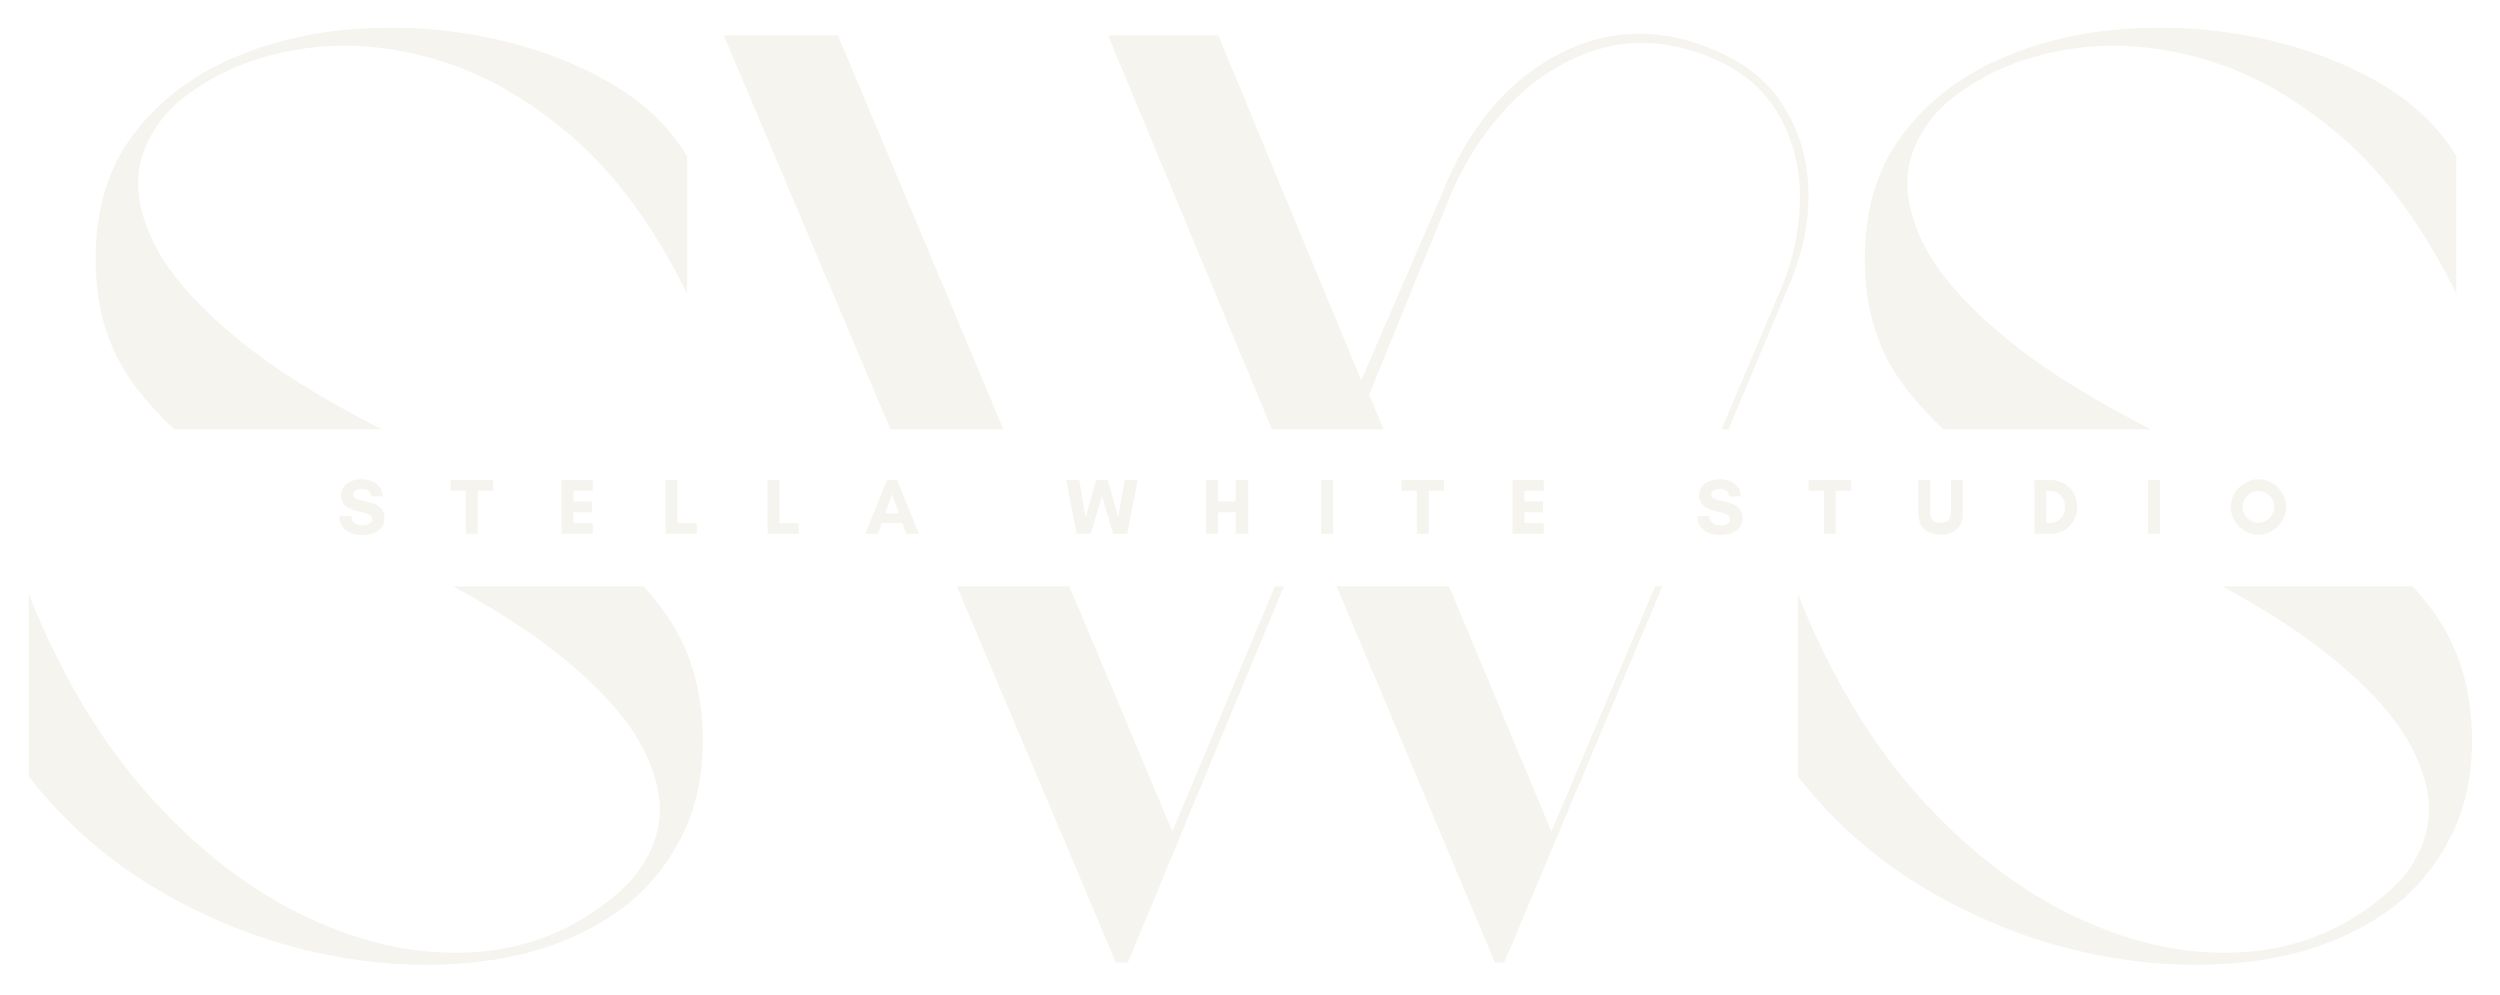
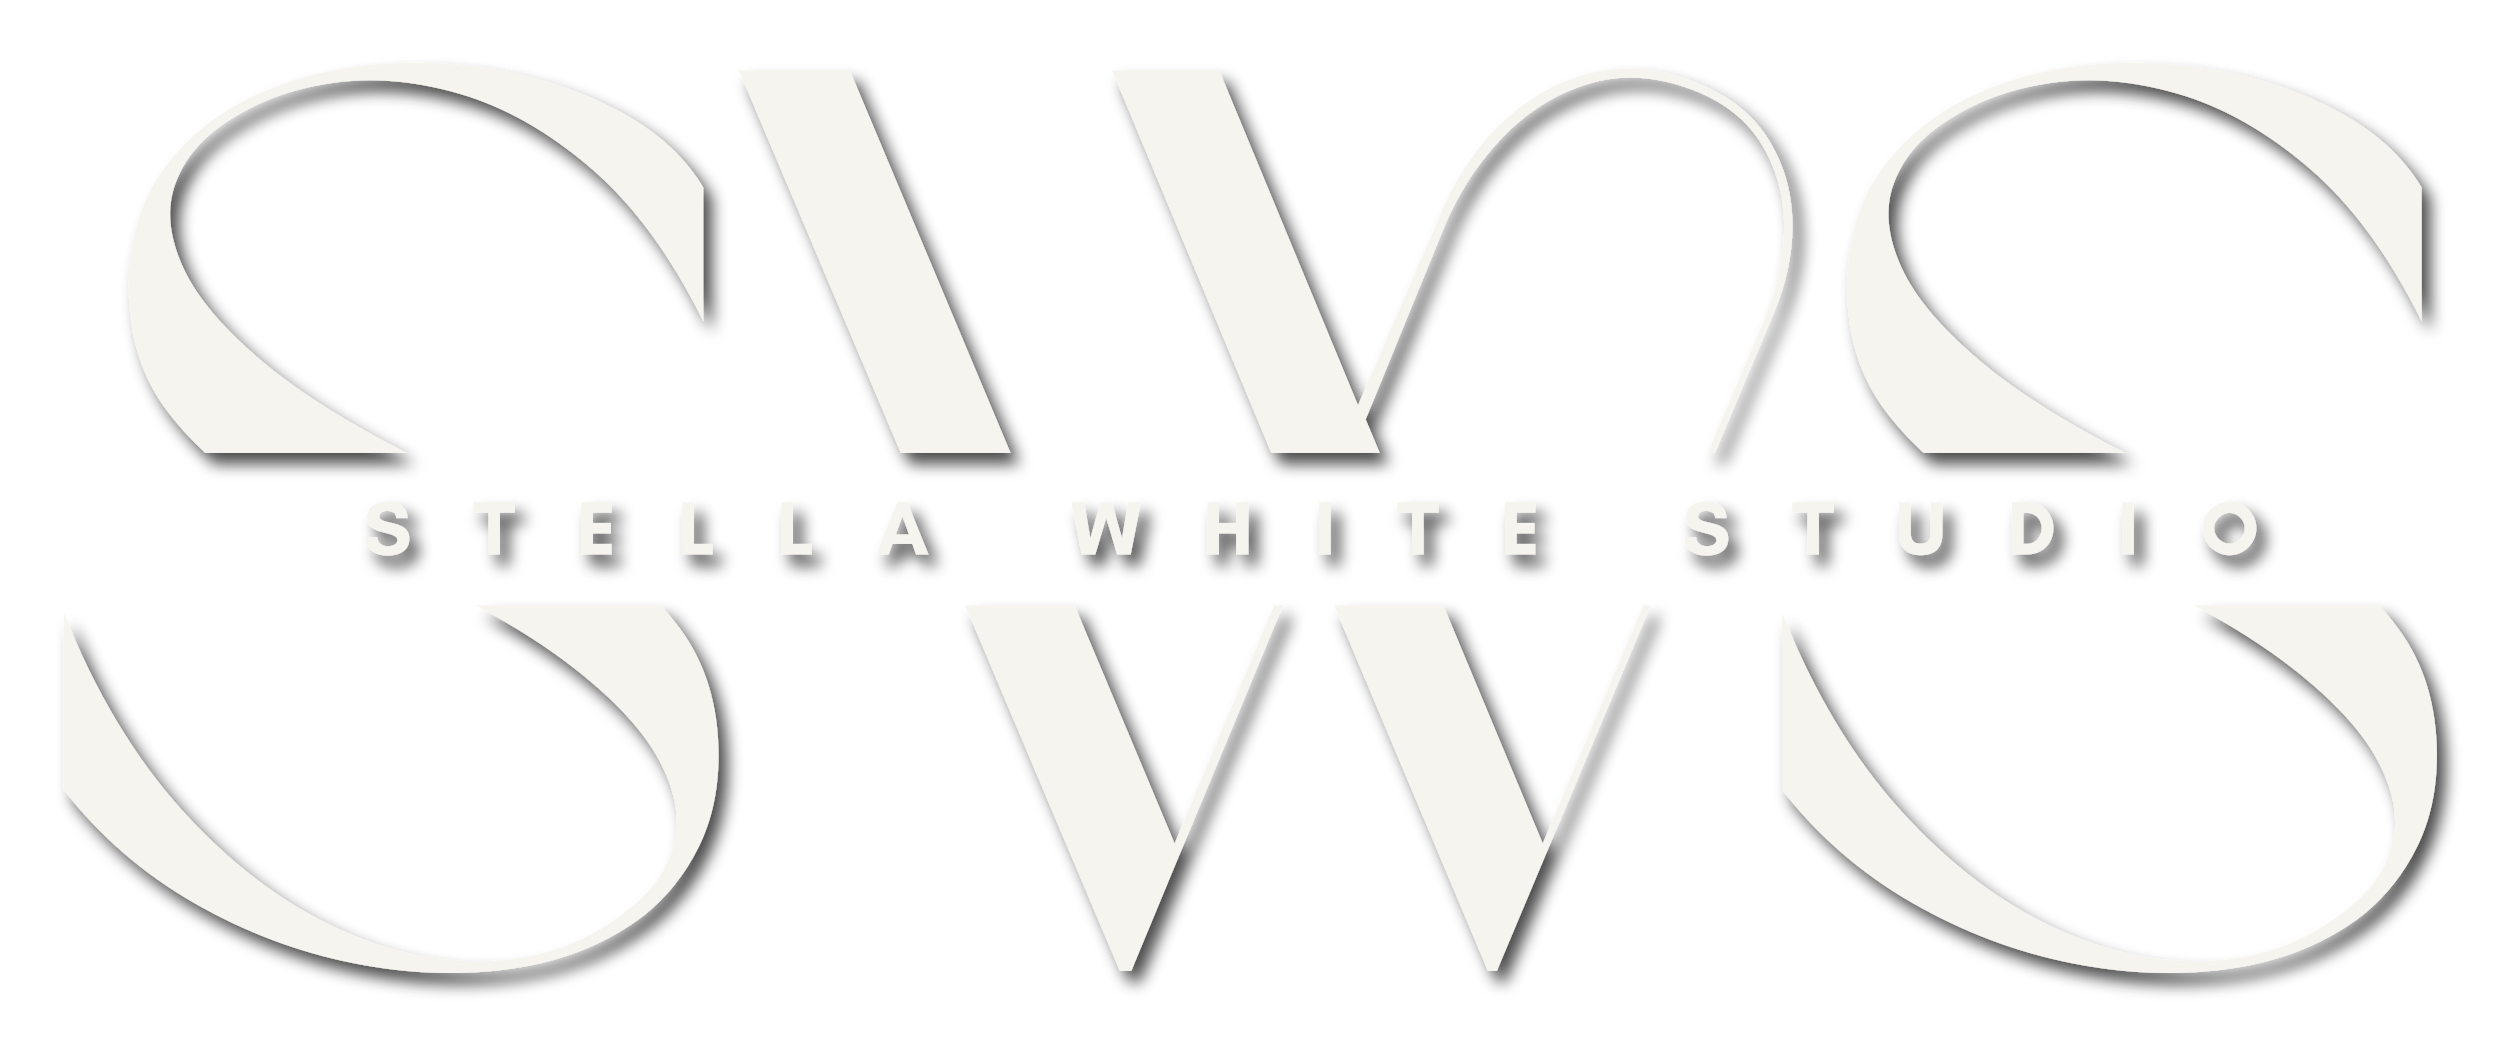
- <svg xmlns="http://www.w3.org/2000/svg" role="img" aria-label="Stella White Studio" zoomAndPan="magnify" viewBox="223 401 1081 430" preserveAspectRatio="xMidYMid meet" version="1.0">
-   <path fill="#F6F4EF" fill-rule="nonzero" d="M1183.85 654.52L1266.26 654.52C1269.22 657.80 1272.01 661.20 1274.62 664.71C1286.15 680.21 1291.91 699.11 1291.91 721.41C1291.91 736.53 1288.98 750.06 1283.12 761.97Q1274.33 779.83 1259.02 792.30C1242.77 804.78 1223.30 812.72 1200.62 816.13C1177.93 819.52 1154.20 818.76 1129.45 813.85C1104.68 808.93 1080.96 799.95 1058.27 786.91C1035.59 773.87 1016.31 757.14 1000.43 736.72L1000.43 657.89C1014.42 693.06 1032.00 722.36 1053.16 745.80Q1084.93 780.96 1121.51 797.97C1145.89 809.32 1169.71 814.23 1192.96 812.72C1216.21 811.20 1236.72 802.89 1254.49 787.77C1263.94 779.83 1269.89 770.48 1272.35 759.71C1274.81 748.92 1272.54 736.92 1265.54 723.69C1258.55 710.45 1245.70 696.56 1226.98 682.00C1215.34 672.95 1200.97 663.79 1183.85 654.52ZM501.26 654.52C504.22 657.80 507.00 661.20 509.61 664.71C521.15 680.21 526.91 699.11 526.91 721.41C526.91 736.53 523.98 750.06 518.11 761.97C512.26 773.88 504.23 783.99 494.02 792.30C477.77 804.78 458.30 812.72 435.61 816.13C412.93 819.52 389.20 818.76 364.44 813.85C339.68 808.93 315.96 799.95 293.27 786.91C270.59 773.87 251.31 757.14 235.43 736.72L235.43 657.89C249.42 693.06 266.99 722.36 288.16 745.80Q319.93 780.96 356.51 797.97C380.89 809.32 404.71 814.23 427.96 812.72C451.21 811.20 471.72 802.89 489.49 787.77C498.93 779.83 504.89 770.48 507.35 759.71C509.81 748.92 507.54 736.92 500.54 723.69C493.54 710.45 480.69 696.56 461.97 682.00C450.34 672.95 435.96 663.79 418.85 654.52L501.26 654.52ZM815.00 571.71L821.24 586.64L773.00 586.64L702.14 416.32L749.78 416.32L811.59 565.46L846.19 485.50C857.16 457.53 873.32 437.58 894.67 425.67C916.03 413.77 938.25 412.35 961.31 421.42C976.05 427.09 986.91 435.41 993.91 446.38C1000.91 457.34 1004.59 469.62 1004.97 483.24C1005.35 496.84 1002.52 510.64 996.47 524.63L970.39 586.64L967.40 586.64L993.64 524.63C998.93 511.40 1001.48 498.17 1001.28 484.94C1001.09 471.70 997.69 459.70 991.08 448.92C984.46 438.16 974.16 430.12 960.17 424.83C943.92 418.78 928.61 417.93 914.23 422.28C899.87 426.63 887.20 434.47 876.23 445.82C865.27 457.15 856.58 470.38 850.16 485.50ZM264.35 513.28C264.35 492.12 269.45 474.54 279.66 460.55C289.87 446.56 303.20 435.69 319.65 427.94C336.09 420.19 354.15 415.47 373.80 413.77C393.46 412.06 412.93 413.10 432.21 416.88C451.49 420.66 468.97 426.90 484.66 435.60C500.36 444.30 512.18 455.26 520.11 468.49L520.11 528.03C505.75 498.92 489.11 476.24 470.21 459.99C451.30 443.73 431.83 432.67 411.79 426.82C391.76 420.95 372.67 419.34 354.52 421.99Q327.30 425.96 307.46 439.57Q291.01 450.35 285.05 466.80C281.08 477.76 282.22 490.14 288.46 503.94C294.70 517.73 307.26 532.38 326.16 547.88C341.61 560.55 362.24 573.47 388.05 586.64L298.39 586.64C292.18 580.91 286.60 574.80 281.65 568.30C270.11 553.17 264.35 534.84 264.35 513.28ZM1029.35 513.28C1029.35 492.12 1034.45 474.54 1044.66 460.55C1054.87 446.56 1068.20 435.69 1084.65 427.94C1101.09 420.19 1119.15 415.47 1138.80 413.77C1158.46 412.06 1177.93 413.10 1197.21 416.88C1216.49 420.66 1233.98 426.90 1249.66 435.60C1265.36 444.30 1277.18 455.26 1285.12 468.49L1285.12 528.03C1270.75 498.92 1254.12 476.24 1235.21 459.99C1216.30 443.73 1196.83 432.67 1176.79 426.82C1156.76 420.95 1137.67 419.34 1119.52 421.99Q1092.30 425.96 1072.46 439.57Q1056.01 450.35 1050.05 466.80C1046.09 477.76 1047.22 490.14 1053.46 503.94C1059.70 517.73 1072.27 532.38 1091.16 547.88C1106.62 560.55 1127.24 573.47 1153.05 586.64L1063.39 586.64C1057.18 580.91 1051.60 574.80 1046.65 568.30C1035.12 553.17 1029.35 534.84 1029.35 513.28ZM656.88 586.64L608.02 586.64L535.98 416.32L585.33 416.32L656.88 586.64ZM636.73 654.52L685.40 654.52L729.94 760.55L774.26 654.52L778.18 654.52L710.66 817.25L705.55 817.25L636.73 654.52ZM873.41 817.25L869.44 817.25L800.95 654.52L849.57 654.52L893.83 760.55L938.68 654.52L941.84 654.52Z" />
-   <g fill="#F6F4EF" fill-opacity="1">
-     <g transform="translate(224.9329, 631.8348)">
-       <g />
+ <svg xmlns="http://www.w3.org/2000/svg" role="img" aria-label="Stella White Studio" viewBox="207 385 1113 462" preserveAspectRatio="xMidYMid meet" version="1.0">
+   <defs>
+     <filter id="sws-shadow" x="-5%" y="-10%" width="115%" height="130%" color-interpolation-filters="sRGB">
+       <feDropShadow dx="4" dy="5" stdDeviation="3.2" flood-color="#000" flood-opacity="0.7" />
+     </filter>
+   </defs>
+   <g filter="url(#sws-shadow)">
+     <path fill="#F6F4EF" fill-rule="nonzero" d="M1183.85 654.52L1266.26 654.52C1269.22 657.80 1272.01 661.20 1274.62 664.71C1286.15 680.21 1291.91 699.11 1291.91 721.41C1291.91 736.53 1288.98 750.06 1283.12 761.97Q1274.33 779.83 1259.02 792.30C1242.77 804.78 1223.30 812.72 1200.62 816.13C1177.93 819.52 1154.20 818.76 1129.45 813.85C1104.68 808.93 1080.96 799.95 1058.27 786.91C1035.59 773.87 1016.31 757.14 1000.43 736.72L1000.43 657.89C1014.42 693.06 1032.00 722.36 1053.16 745.80Q1084.93 780.96 1121.51 797.97C1145.89 809.32 1169.71 814.23 1192.96 812.72C1216.21 811.20 1236.72 802.89 1254.49 787.77C1263.94 779.83 1269.89 770.48 1272.35 759.71C1274.81 748.92 1272.54 736.92 1265.54 723.69C1258.55 710.45 1245.70 696.56 1226.98 682.00C1215.34 672.95 1200.97 663.79 1183.85 654.52ZM501.26 654.52C504.22 657.80 507.00 661.20 509.61 664.71C521.15 680.21 526.91 699.11 526.91 721.41C526.91 736.53 523.98 750.06 518.11 761.97C512.26 773.88 504.23 783.99 494.02 792.30C477.77 804.78 458.30 812.72 435.61 816.13C412.93 819.52 389.20 818.76 364.44 813.85C339.68 808.93 315.96 799.95 293.27 786.91C270.59 773.87 251.31 757.14 235.43 736.72L235.43 657.89C249.42 693.06 266.99 722.36 288.16 745.80Q319.93 780.96 356.51 797.97C380.89 809.32 404.71 814.23 427.96 812.72C451.21 811.20 471.72 802.89 489.49 787.77C498.93 779.83 504.89 770.48 507.35 759.71C509.81 748.92 507.54 736.92 500.54 723.69C493.54 710.45 480.69 696.56 461.97 682.00C450.34 672.95 435.96 663.79 418.85 654.52L501.26 654.52ZM815.00 571.71L821.24 586.64L773.00 586.64L702.14 416.32L749.78 416.32L811.59 565.46L846.19 485.50C857.16 457.53 873.32 437.58 894.67 425.67C916.03 413.77 938.25 412.35 961.31 421.42C976.05 427.09 986.91 435.41 993.91 446.38C1000.91 457.34 1004.59 469.62 1004.97 483.24C1005.35 496.84 1002.52 510.64 996.47 524.63L970.39 586.64L967.40 586.64L993.64 524.63C998.93 511.40 1001.48 498.17 1001.28 484.94C1001.09 471.70 997.69 459.70 991.08 448.92C984.46 438.16 974.16 430.12 960.17 424.83C943.92 418.78 928.61 417.93 914.23 422.28C899.87 426.63 887.20 434.47 876.23 445.82C865.27 457.15 856.58 470.38 850.16 485.50ZM264.35 513.28C264.35 492.12 269.45 474.54 279.66 460.55C289.87 446.56 303.20 435.69 319.65 427.94C336.09 420.19 354.15 415.47 373.80 413.77C393.46 412.06 412.93 413.10 432.21 416.88C451.49 420.66 468.97 426.90 484.66 435.60C500.36 444.30 512.18 455.26 520.11 468.49L520.11 528.03C505.75 498.92 489.11 476.24 470.21 459.99C451.30 443.73 431.83 432.67 411.79 426.82C391.76 420.95 372.67 419.34 354.52 421.99Q327.30 425.96 307.46 439.57Q291.01 450.35 285.05 466.80C281.08 477.76 282.22 490.14 288.46 503.94C294.70 517.73 307.26 532.38 326.16 547.88C341.61 560.55 362.24 573.47 388.05 586.64L298.39 586.64C292.18 580.91 286.60 574.80 281.65 568.30C270.11 553.17 264.35 534.84 264.35 513.28ZM1029.35 513.28C1029.35 492.12 1034.45 474.54 1044.66 460.55C1054.87 446.56 1068.20 435.69 1084.65 427.94C1101.09 420.19 1119.15 415.47 1138.80 413.77C1158.46 412.06 1177.93 413.10 1197.21 416.88C1216.49 420.66 1233.98 426.90 1249.66 435.60C1265.36 444.30 1277.18 455.26 1285.12 468.49L1285.12 528.03C1270.75 498.92 1254.12 476.24 1235.21 459.99C1216.30 443.73 1196.83 432.67 1176.79 426.82C1156.76 420.95 1137.67 419.34 1119.52 421.99Q1092.30 425.96 1072.46 439.57Q1056.01 450.35 1050.05 466.80C1046.09 477.76 1047.22 490.14 1053.46 503.94C1059.70 517.73 1072.27 532.38 1091.16 547.88C1106.62 560.55 1127.24 573.47 1153.05 586.64L1063.39 586.64C1057.18 580.91 1051.60 574.80 1046.65 568.30C1035.12 553.17 1029.35 534.84 1029.35 513.28ZM656.88 586.64L608.02 586.64L535.98 416.32L585.33 416.32L656.88 586.64ZM636.73 654.52L685.40 654.52L729.94 760.55L774.26 654.52L778.18 654.52L710.66 817.25L705.55 817.25L636.73 654.52ZM873.41 817.25L869.44 817.25L800.95 654.52L849.57 654.52L893.83 760.55L938.68 654.52L941.84 654.52Z" />
+     <g fill="#F6F4EF" fill-opacity="1">
+       <g transform="translate(224.9329, 631.8348)">
+         <g />
+       </g>
    </g>
-   </g>
-   <g fill="#F6F4EF" fill-opacity="1">
-     <g transform="translate(260.8686, 631.8348)">
-       <g />
+     <g fill="#F6F4EF" fill-opacity="1">
+       <g transform="translate(260.8686, 631.8348)">
+         <g />
+       </g>
    </g>
-   </g>
-   <g fill="#F6F4EF" fill-opacity="1">
-     <g transform="translate(296.8043, 631.8348)">
-       <g />
+     <g fill="#F6F4EF" fill-opacity="1">
+       <g transform="translate(296.8043, 631.8348)">
+         <g />
+       </g>
    </g>
-   </g>
-   <g fill="#F6F4EF" fill-opacity="1">
-     <g transform="translate(332.7399, 631.8348)">
-       <g />
+     <g fill="#F6F4EF" fill-opacity="1">
+       <g transform="translate(332.7399, 631.8348)">
+         <g />
+       </g>
    </g>
-   </g>
-   <g fill="#F6F4EF" fill-opacity="1">
-     <g transform="translate(368.6868, 631.8348)">
-       <g>
-         <path d="M 11.094 -3.625 C 11.633 -3.625 12.223 -3.707 12.859 -3.875 C 13.504 -4.051 14.062 -4.336 14.531 -4.734 C 15 -5.141 15.234 -5.68 15.234 -6.359 C 15.234 -7.004 14.984 -7.52 14.484 -7.906 C 13.992 -8.289 13.348 -8.609 12.547 -8.859 C 11.754 -9.109 10.883 -9.344 9.938 -9.562 C 8.988 -9.781 8.035 -10.039 7.078 -10.344 C 6.117 -10.656 5.238 -11.062 4.438 -11.562 C 3.645 -12.062 3.004 -12.711 2.516 -13.516 C 2.023 -14.316 1.781 -15.332 1.781 -16.562 C 1.781 -17.77 2.031 -18.812 2.531 -19.688 C 3.031 -20.57 3.695 -21.301 4.531 -21.875 C 5.363 -22.457 6.297 -22.891 7.328 -23.172 C 8.367 -23.461 9.414 -23.609 10.469 -23.609 C 12.062 -23.609 13.555 -23.359 14.953 -22.859 C 16.348 -22.359 17.484 -21.566 18.359 -20.484 C 19.234 -19.398 19.695 -17.969 19.75 -16.188 L 14.781 -16.188 C 14.645 -17.395 14.223 -18.234 13.516 -18.703 C 12.805 -19.172 11.816 -19.406 10.547 -19.406 C 10.066 -19.406 9.555 -19.32 9.016 -19.156 C 8.484 -19 8.023 -18.742 7.641 -18.391 C 7.266 -18.035 7.078 -17.562 7.078 -16.969 C 7.078 -16.375 7.32 -15.906 7.812 -15.562 C 8.312 -15.227 8.957 -14.945 9.75 -14.719 C 10.551 -14.488 11.43 -14.27 12.391 -14.062 C 13.348 -13.852 14.301 -13.598 15.25 -13.297 C 16.195 -13.004 17.066 -12.602 17.859 -12.094 C 18.66 -11.582 19.305 -10.914 19.797 -10.094 C 20.285 -9.27 20.531 -8.223 20.531 -6.953 C 20.531 -5.578 20.254 -4.41 19.703 -3.453 C 19.16 -2.492 18.426 -1.723 17.5 -1.141 C 16.57 -0.566 15.531 -0.145 14.375 0.125 C 13.227 0.406 12.062 0.547 10.875 0.547 C 9.164 0.547 7.562 0.254 6.062 -0.328 C 4.57 -0.91 3.363 -1.805 2.438 -3.016 C 1.52 -4.223 1.051 -5.773 1.031 -7.672 L 6.234 -7.672 C 6.297 -6.273 6.805 -5.25 7.766 -4.594 C 8.723 -3.945 9.832 -3.625 11.094 -3.625 Z M 11.094 -3.625 " />
+     <g fill="#F6F4EF" fill-opacity="1">
+       <g transform="translate(368.6868, 631.8348)">
+         <g>
+           <path d="M 11.094 -3.625 C 11.633 -3.625 12.223 -3.707 12.859 -3.875 C 13.504 -4.051 14.062 -4.336 14.531 -4.734 C 15 -5.141 15.234 -5.68 15.234 -6.359 C 15.234 -7.004 14.984 -7.52 14.484 -7.906 C 13.992 -8.289 13.348 -8.609 12.547 -8.859 C 11.754 -9.109 10.883 -9.344 9.938 -9.562 C 8.988 -9.781 8.035 -10.039 7.078 -10.344 C 6.117 -10.656 5.238 -11.062 4.438 -11.562 C 3.645 -12.062 3.004 -12.711 2.516 -13.516 C 2.023 -14.316 1.781 -15.332 1.781 -16.562 C 1.781 -17.77 2.031 -18.812 2.531 -19.688 C 3.031 -20.57 3.695 -21.301 4.531 -21.875 C 5.363 -22.457 6.297 -22.891 7.328 -23.172 C 8.367 -23.461 9.414 -23.609 10.469 -23.609 C 12.062 -23.609 13.555 -23.359 14.953 -22.859 C 16.348 -22.359 17.484 -21.566 18.359 -20.484 C 19.234 -19.398 19.695 -17.969 19.75 -16.188 L 14.781 -16.188 C 14.645 -17.395 14.223 -18.234 13.516 -18.703 C 12.805 -19.172 11.816 -19.406 10.547 -19.406 C 10.066 -19.406 9.555 -19.32 9.016 -19.156 C 8.484 -19 8.023 -18.742 7.641 -18.391 C 7.266 -18.035 7.078 -17.562 7.078 -16.969 C 7.078 -16.375 7.32 -15.906 7.812 -15.562 C 8.312 -15.227 8.957 -14.945 9.75 -14.719 C 10.551 -14.488 11.43 -14.27 12.391 -14.062 C 13.348 -13.852 14.301 -13.598 15.25 -13.297 C 16.195 -13.004 17.066 -12.602 17.859 -12.094 C 18.66 -11.582 19.305 -10.914 19.797 -10.094 C 20.285 -9.27 20.531 -8.223 20.531 -6.953 C 20.531 -5.578 20.254 -4.41 19.703 -3.453 C 19.16 -2.492 18.426 -1.723 17.5 -1.141 C 16.57 -0.566 15.531 -0.145 14.375 0.125 C 13.227 0.406 12.062 0.547 10.875 0.547 C 9.164 0.547 7.562 0.254 6.062 -0.328 C 4.57 -0.91 3.363 -1.805 2.438 -3.016 C 1.52 -4.223 1.051 -5.773 1.031 -7.672 L 6.234 -7.672 C 6.297 -6.273 6.805 -5.25 7.766 -4.594 C 8.723 -3.945 9.832 -3.625 11.094 -3.625 Z M 11.094 -3.625 " />
+         </g>
+       </g>
+     </g>
+     <g fill="#F6F4EF" fill-opacity="1">
+       <g transform="translate(417.6256, 631.8348)">
+         <g>
+           <path d="M 11.938 -18.609 L 11.938 0 L 6.812 0 L 6.812 -18.609 L 0.172 -18.609 L 0.172 -23.266 L 18.578 -23.266 L 18.578 -18.609 Z M 11.938 -18.609 " />
+         </g>
+       </g>
+     </g>
+     <g fill="#F6F4EF" fill-opacity="1">
+       <g transform="translate(463.7584, 631.8348)">
+         <g>
+           <path d="M 15.531 -4.656 L 15.531 0 L 2.047 0 L 2.047 -23.266 L 15.531 -23.266 L 15.531 -18.609 L 7.188 -18.609 L 7.188 -14 L 15.188 -14 L 15.188 -9.344 L 7.188 -9.344 L 7.188 -4.656 Z M 15.531 -4.656 " />
+         </g>
+       </g>
+     </g>
+     <g fill="#F6F4EF" fill-opacity="1">
+       <g transform="translate(508.7279, 631.8348)">
+         <g>
+           <path d="M 2.047 0 L 2.047 -23.266 L 7.188 -23.266 L 7.188 -4.656 L 15.531 -4.656 L 15.531 0 Z M 2.047 0 " />
+         </g>
+       </g>
+     </g>
+     <g fill="#F6F4EF" fill-opacity="1">
+       <g transform="translate(552.8418, 631.8348)">
+         <g>
+           <path d="M 2.047 0 L 2.047 -23.266 L 7.188 -23.266 L 7.188 -4.656 L 15.531 -4.656 L 15.531 0 Z M 2.047 0 " />
+         </g>
+       </g>
+     </g>
+     <g fill="#F6F4EF" fill-opacity="1">
+       <g transform="translate(596.9558, 631.8348)">
+         <g>
+           <path d="M 14.719 -8.891 L 11.766 -17.172 L 8.828 -8.891 Z M 23.406 0 L 17.891 0 L 16.219 -4.688 L 7.359 -4.688 L 5.688 0 L 0.172 0 L 9.609 -23.266 L 13.969 -23.266 Z M 23.406 0 " />
+         </g>
+       </g>
+     </g>
+     <g fill="#F6F4EF" fill-opacity="1">
+       <g transform="translate(647.9135, 631.8348)">
+         <g />
+       </g>
+     </g>
+     <g fill="#F6F4EF" fill-opacity="1">
+       <g transform="translate(683.8491, 631.8348)">
+         <g>
+           <path d="M 31.078 -23.266 L 26.547 0 L 20.469 0 L 15.641 -16.328 L 10.781 0 L 4.688 0 L 0.172 -23.266 L 5.812 -23.266 L 8.562 -7.219 L 13.109 -23.266 L 18.141 -23.266 L 22.688 -7.219 L 25.422 -23.266 Z M 31.078 -23.266 " />
+         </g>
+       </g>
+     </g>
+     <g fill="#F6F4EF" fill-opacity="1">
+       <g transform="translate(742.4718, 631.8348)">
+         <g>
+           <path d="M 14.844 -23.266 L 20.328 -23.266 L 20.328 0 L 14.844 0 L 14.844 -9.344 L 7.188 -9.344 L 7.188 0 L 2.047 0 L 2.047 -23.266 L 7.188 -23.266 L 7.188 -14 L 14.844 -14 Z M 14.844 -23.266 " />
+         </g>
+       </g>
+     </g>
+     <g fill="#F6F4EF" fill-opacity="1">
+       <g transform="translate(792.2319, 631.8348)">
+         <g>
+           <path d="M 7.188 0 L 2.047 0 L 2.047 -23.266 L 7.188 -23.266 Z M 7.188 0 " />
+         </g>
+       </g>
+     </g>
+     <g fill="#F6F4EF" fill-opacity="1">
+       <g transform="translate(828.8519, 631.8348)">
+         <g>
+           <path d="M 11.938 -18.609 L 11.938 0 L 6.812 0 L 6.812 -18.609 L 0.172 -18.609 L 0.172 -23.266 L 18.578 -23.266 L 18.578 -18.609 Z M 11.938 -18.609 " />
+         </g>
+       </g>
+     </g>
+     <g fill="#F6F4EF" fill-opacity="1">
+       <g transform="translate(874.9848, 631.8348)">
+         <g>
+           <path d="M 15.531 -4.656 L 15.531 0 L 2.047 0 L 2.047 -23.266 L 15.531 -23.266 L 15.531 -18.609 L 7.188 -18.609 L 7.188 -14 L 15.188 -14 L 15.188 -9.344 L 7.188 -9.344 L 7.188 -4.656 Z M 15.531 -4.656 " />
+         </g>
+       </g>
+     </g>
+     <g fill="#F6F4EF" fill-opacity="1">
+       <g transform="translate(919.9542, 631.8348)">
+         <g />
+       </g>
+     </g>
+     <g fill="#F6F4EF" fill-opacity="1">
+       <g transform="translate(955.8899, 631.8348)">
+         <g>
+           <path d="M 11.094 -3.625 C 11.633 -3.625 12.223 -3.707 12.859 -3.875 C 13.504 -4.051 14.062 -4.336 14.531 -4.734 C 15 -5.141 15.234 -5.68 15.234 -6.359 C 15.234 -7.004 14.984 -7.52 14.484 -7.906 C 13.992 -8.289 13.348 -8.609 12.547 -8.859 C 11.754 -9.109 10.883 -9.344 9.938 -9.562 C 8.988 -9.781 8.035 -10.039 7.078 -10.344 C 6.117 -10.656 5.238 -11.062 4.438 -11.562 C 3.645 -12.062 3.004 -12.711 2.516 -13.516 C 2.023 -14.316 1.781 -15.332 1.781 -16.562 C 1.781 -17.77 2.031 -18.812 2.531 -19.688 C 3.031 -20.57 3.695 -21.301 4.531 -21.875 C 5.363 -22.457 6.297 -22.891 7.328 -23.172 C 8.367 -23.461 9.414 -23.609 10.469 -23.609 C 12.062 -23.609 13.555 -23.359 14.953 -22.859 C 16.348 -22.359 17.484 -21.566 18.359 -20.484 C 19.234 -19.398 19.695 -17.969 19.75 -16.188 L 14.781 -16.188 C 14.645 -17.395 14.223 -18.234 13.516 -18.703 C 12.805 -19.172 11.816 -19.406 10.547 -19.406 C 10.066 -19.406 9.555 -19.32 9.016 -19.156 C 8.484 -19 8.023 -18.742 7.641 -18.391 C 7.266 -18.035 7.078 -17.562 7.078 -16.969 C 7.078 -16.375 7.32 -15.906 7.812 -15.562 C 8.312 -15.227 8.957 -14.945 9.75 -14.719 C 10.551 -14.488 11.43 -14.27 12.391 -14.062 C 13.348 -13.852 14.301 -13.598 15.25 -13.297 C 16.195 -13.004 17.066 -12.602 17.859 -12.094 C 18.66 -11.582 19.305 -10.914 19.797 -10.094 C 20.285 -9.27 20.531 -8.223 20.531 -6.953 C 20.531 -5.578 20.254 -4.41 19.703 -3.453 C 19.16 -2.492 18.426 -1.723 17.5 -1.141 C 16.57 -0.566 15.531 -0.145 14.375 0.125 C 13.227 0.406 12.062 0.547 10.875 0.547 C 9.164 0.547 7.562 0.254 6.062 -0.328 C 4.57 -0.91 3.363 -1.805 2.438 -3.016 C 1.52 -4.223 1.051 -5.773 1.031 -7.672 L 6.234 -7.672 C 6.297 -6.273 6.805 -5.25 7.766 -4.594 C 8.723 -3.945 9.832 -3.625 11.094 -3.625 Z M 11.094 -3.625 " />
+         </g>
+       </g>
+     </g>
+     <g fill="#F6F4EF" fill-opacity="1">
+       <g transform="translate(1004.829, 631.8348)">
+         <g>
+           <path d="M 11.938 -18.609 L 11.938 0 L 6.812 0 L 6.812 -18.609 L 0.172 -18.609 L 0.172 -23.266 L 18.578 -23.266 L 18.578 -18.609 Z M 11.938 -18.609 " />
+         </g>
+       </g>
+     </g>
+     <g fill="#F6F4EF" fill-opacity="1">
+       <g transform="translate(1050.962, 631.8348)">
+         <g>
+           <path d="M 15.641 -23.266 L 20.766 -23.266 L 20.766 -9.062 C 20.766 -5.969 19.922 -3.625 18.234 -2.031 C 16.547 -0.445 14.188 0.344 11.156 0.344 C 8.125 0.344 5.766 -0.445 4.078 -2.031 C 2.391 -3.625 1.547 -5.969 1.547 -9.062 L 1.547 -23.266 L 6.672 -23.266 L 6.672 -9.828 C 6.672 -8.223 6.984 -6.984 7.609 -6.109 C 8.242 -5.234 9.426 -4.797 11.156 -4.797 C 12.914 -4.797 14.102 -5.234 14.719 -6.109 C 15.332 -6.984 15.641 -8.223 15.641 -9.828 Z M 15.641 -23.266 " />
+         </g>
+       </g>
+     </g>
+     <g fill="#F6F4EF" fill-opacity="1">
+       <g transform="translate(1100.653, 631.8348)">
+         <g>
+           <path d="M 7.125 -4.719 L 8.656 -4.719 C 9.977 -4.719 11.133 -5.023 12.125 -5.641 C 13.125 -6.254 13.898 -7.086 14.453 -8.141 C 15.016 -9.191 15.297 -10.359 15.297 -11.641 C 15.297 -12.93 15.016 -14.098 14.453 -15.141 C 13.898 -16.18 13.125 -17.004 12.125 -17.609 C 11.133 -18.211 9.977 -18.516 8.656 -18.516 L 7.125 -18.516 Z M 2.047 -23.266 L 8.969 -23.266 C 10.602 -23.266 12.125 -22.969 13.531 -22.375 C 14.938 -21.781 16.16 -20.957 17.203 -19.906 C 18.254 -18.863 19.07 -17.633 19.656 -16.219 C 20.238 -14.801 20.531 -13.273 20.531 -11.641 C 20.531 -9.992 20.238 -8.461 19.656 -7.047 C 19.07 -5.629 18.258 -4.395 17.219 -3.344 C 16.188 -2.301 14.961 -1.484 13.547 -0.891 C 12.129 -0.297 10.602 0 8.969 0 L 2.047 0 Z M 2.047 -23.266 " />
+         </g>
+       </g>
+     </g>
+     <g fill="#F6F4EF" fill-opacity="1">
+       <g transform="translate(1149.763, 631.8348)">
+         <g>
+           <path d="M 7.188 0 L 2.047 0 L 2.047 -23.266 L 7.188 -23.266 Z M 7.188 0 " />
+         </g>
+       </g>
+     </g>
+     <g fill="#F6F4EF" fill-opacity="1">
+       <g transform="translate(1186.383, 631.8348)">
+         <g>
+           <path d="M 20.016 -11.672 C 20.016 -12.879 19.695 -14 19.062 -15.031 C 18.426 -16.07 17.586 -16.91 16.547 -17.547 C 15.504 -18.191 14.379 -18.516 13.172 -18.516 C 11.984 -18.516 10.863 -18.191 9.812 -17.547 C 8.77 -16.91 7.926 -16.07 7.281 -15.031 C 6.645 -14 6.328 -12.879 6.328 -11.672 C 6.328 -10.484 6.645 -9.363 7.281 -8.312 C 7.926 -7.258 8.77 -6.41 9.812 -5.766 C 10.863 -5.117 11.984 -4.797 13.172 -4.797 C 14.379 -4.797 15.504 -5.117 16.547 -5.766 C 17.586 -6.41 18.426 -7.258 19.062 -8.312 C 19.695 -9.363 20.016 -10.484 20.016 -11.672 Z M 25.156 -11.641 C 25.156 -10.035 24.832 -8.508 24.188 -7.062 C 23.551 -5.613 22.68 -4.336 21.578 -3.234 C 20.473 -2.129 19.203 -1.254 17.766 -0.609 C 16.328 0.023 14.797 0.344 13.172 0.344 C 11.578 0.344 10.055 0.023 8.609 -0.609 C 7.16 -1.254 5.879 -2.129 4.766 -3.234 C 3.66 -4.336 2.789 -5.613 2.156 -7.062 C 1.52 -8.508 1.203 -10.035 1.203 -11.641 C 1.203 -13.254 1.52 -14.781 2.156 -16.219 C 2.789 -17.656 3.66 -18.926 4.766 -20.031 C 5.879 -21.133 7.16 -22.004 8.609 -22.641 C 10.055 -23.285 11.578 -23.609 13.172 -23.609 C 14.797 -23.609 16.328 -23.285 17.766 -22.641 C 19.203 -22.004 20.473 -21.133 21.578 -20.031 C 22.68 -18.926 23.551 -17.656 24.188 -16.219 C 24.832 -14.781 25.156 -13.254 25.156 -11.641 Z M 25.156 -11.641 " />
+         </g>
+       </g>
+     </g>
+     <g fill="#F6F4EF" fill-opacity="1">
+       <g transform="translate(1240.116, 631.8348)">
+         <g />
+       </g>
+     </g>
+     <g fill="#F6F4EF" fill-opacity="1">
+       <g transform="translate(1276.052, 631.8348)">
+         <g />
+       </g>
+     </g>
+     <g fill="#F6F4EF" fill-opacity="1">
+       <g transform="translate(1311.988, 631.8348)">
+         <g />
+       </g>
+     </g>
+     <g fill="#F6F4EF" fill-opacity="1">
+       <g transform="translate(1347.923, 631.8348)">
+         <g />
+       </g>
+     </g>
+     <g fill="#F6F4EF" fill-opacity="1">
+       <g transform="translate(1383.859, 631.8348)">
+         <g />
      </g>
    </g>
  </g>
-   <g fill="#F6F4EF" fill-opacity="1">
-     <g transform="translate(417.6256, 631.8348)">
-       <g>
-         <path d="M 11.938 -18.609 L 11.938 0 L 6.812 0 L 6.812 -18.609 L 0.172 -18.609 L 0.172 -23.266 L 18.578 -23.266 L 18.578 -18.609 Z M 11.938 -18.609 " />
-       </g>
-     </g>
-   </g>
-   <g fill="#F6F4EF" fill-opacity="1">
-     <g transform="translate(463.7584, 631.8348)">
-       <g>
-         <path d="M 15.531 -4.656 L 15.531 0 L 2.047 0 L 2.047 -23.266 L 15.531 -23.266 L 15.531 -18.609 L 7.188 -18.609 L 7.188 -14 L 15.188 -14 L 15.188 -9.344 L 7.188 -9.344 L 7.188 -4.656 Z M 15.531 -4.656 " />
-       </g>
-     </g>
-   </g>
-   <g fill="#F6F4EF" fill-opacity="1">
-     <g transform="translate(508.7279, 631.8348)">
-       <g>
-         <path d="M 2.047 0 L 2.047 -23.266 L 7.188 -23.266 L 7.188 -4.656 L 15.531 -4.656 L 15.531 0 Z M 2.047 0 " />
-       </g>
-     </g>
-   </g>
-   <g fill="#F6F4EF" fill-opacity="1">
-     <g transform="translate(552.8418, 631.8348)">
-       <g>
-         <path d="M 2.047 0 L 2.047 -23.266 L 7.188 -23.266 L 7.188 -4.656 L 15.531 -4.656 L 15.531 0 Z M 2.047 0 " />
-       </g>
-     </g>
-   </g>
-   <g fill="#F6F4EF" fill-opacity="1">
-     <g transform="translate(596.9558, 631.8348)">
-       <g>
-         <path d="M 14.719 -8.891 L 11.766 -17.172 L 8.828 -8.891 Z M 23.406 0 L 17.891 0 L 16.219 -4.688 L 7.359 -4.688 L 5.688 0 L 0.172 0 L 9.609 -23.266 L 13.969 -23.266 Z M 23.406 0 " />
-       </g>
-     </g>
-   </g>
-   <g fill="#F6F4EF" fill-opacity="1">
-     <g transform="translate(647.9135, 631.8348)">
-       <g />
-     </g>
-   </g>
-   <g fill="#F6F4EF" fill-opacity="1">
-     <g transform="translate(683.8491, 631.8348)">
-       <g>
-         <path d="M 31.078 -23.266 L 26.547 0 L 20.469 0 L 15.641 -16.328 L 10.781 0 L 4.688 0 L 0.172 -23.266 L 5.812 -23.266 L 8.562 -7.219 L 13.109 -23.266 L 18.141 -23.266 L 22.688 -7.219 L 25.422 -23.266 Z M 31.078 -23.266 " />
-       </g>
-     </g>
-   </g>
-   <g fill="#F6F4EF" fill-opacity="1">
-     <g transform="translate(742.4718, 631.8348)">
-       <g>
-         <path d="M 14.844 -23.266 L 20.328 -23.266 L 20.328 0 L 14.844 0 L 14.844 -9.344 L 7.188 -9.344 L 7.188 0 L 2.047 0 L 2.047 -23.266 L 7.188 -23.266 L 7.188 -14 L 14.844 -14 Z M 14.844 -23.266 " />
-       </g>
-     </g>
-   </g>
-   <g fill="#F6F4EF" fill-opacity="1">
-     <g transform="translate(792.2319, 631.8348)">
-       <g>
-         <path d="M 7.188 0 L 2.047 0 L 2.047 -23.266 L 7.188 -23.266 Z M 7.188 0 " />
-       </g>
-     </g>
-   </g>
-   <g fill="#F6F4EF" fill-opacity="1">
-     <g transform="translate(828.8519, 631.8348)">
-       <g>
-         <path d="M 11.938 -18.609 L 11.938 0 L 6.812 0 L 6.812 -18.609 L 0.172 -18.609 L 0.172 -23.266 L 18.578 -23.266 L 18.578 -18.609 Z M 11.938 -18.609 " />
-       </g>
-     </g>
-   </g>
-   <g fill="#F6F4EF" fill-opacity="1">
-     <g transform="translate(874.9848, 631.8348)">
-       <g>
-         <path d="M 15.531 -4.656 L 15.531 0 L 2.047 0 L 2.047 -23.266 L 15.531 -23.266 L 15.531 -18.609 L 7.188 -18.609 L 7.188 -14 L 15.188 -14 L 15.188 -9.344 L 7.188 -9.344 L 7.188 -4.656 Z M 15.531 -4.656 " />
-       </g>
-     </g>
-   </g>
-   <g fill="#F6F4EF" fill-opacity="1">
-     <g transform="translate(919.9542, 631.8348)">
-       <g />
-     </g>
-   </g>
-   <g fill="#F6F4EF" fill-opacity="1">
-     <g transform="translate(955.8899, 631.8348)">
-       <g>
-         <path d="M 11.094 -3.625 C 11.633 -3.625 12.223 -3.707 12.859 -3.875 C 13.504 -4.051 14.062 -4.336 14.531 -4.734 C 15 -5.141 15.234 -5.68 15.234 -6.359 C 15.234 -7.004 14.984 -7.52 14.484 -7.906 C 13.992 -8.289 13.348 -8.609 12.547 -8.859 C 11.754 -9.109 10.883 -9.344 9.938 -9.562 C 8.988 -9.781 8.035 -10.039 7.078 -10.344 C 6.117 -10.656 5.238 -11.062 4.438 -11.562 C 3.645 -12.062 3.004 -12.711 2.516 -13.516 C 2.023 -14.316 1.781 -15.332 1.781 -16.562 C 1.781 -17.77 2.031 -18.812 2.531 -19.688 C 3.031 -20.57 3.695 -21.301 4.531 -21.875 C 5.363 -22.457 6.297 -22.891 7.328 -23.172 C 8.367 -23.461 9.414 -23.609 10.469 -23.609 C 12.062 -23.609 13.555 -23.359 14.953 -22.859 C 16.348 -22.359 17.484 -21.566 18.359 -20.484 C 19.234 -19.398 19.695 -17.969 19.75 -16.188 L 14.781 -16.188 C 14.645 -17.395 14.223 -18.234 13.516 -18.703 C 12.805 -19.172 11.816 -19.406 10.547 -19.406 C 10.066 -19.406 9.555 -19.32 9.016 -19.156 C 8.484 -19 8.023 -18.742 7.641 -18.391 C 7.266 -18.035 7.078 -17.562 7.078 -16.969 C 7.078 -16.375 7.32 -15.906 7.812 -15.562 C 8.312 -15.227 8.957 -14.945 9.75 -14.719 C 10.551 -14.488 11.43 -14.27 12.391 -14.062 C 13.348 -13.852 14.301 -13.598 15.25 -13.297 C 16.195 -13.004 17.066 -12.602 17.859 -12.094 C 18.66 -11.582 19.305 -10.914 19.797 -10.094 C 20.285 -9.27 20.531 -8.223 20.531 -6.953 C 20.531 -5.578 20.254 -4.41 19.703 -3.453 C 19.16 -2.492 18.426 -1.723 17.5 -1.141 C 16.57 -0.566 15.531 -0.145 14.375 0.125 C 13.227 0.406 12.062 0.547 10.875 0.547 C 9.164 0.547 7.562 0.254 6.062 -0.328 C 4.57 -0.91 3.363 -1.805 2.438 -3.016 C 1.52 -4.223 1.051 -5.773 1.031 -7.672 L 6.234 -7.672 C 6.297 -6.273 6.805 -5.25 7.766 -4.594 C 8.723 -3.945 9.832 -3.625 11.094 -3.625 Z M 11.094 -3.625 " />
-       </g>
-     </g>
-   </g>
-   <g fill="#F6F4EF" fill-opacity="1">
-     <g transform="translate(1004.829, 631.8348)">
-       <g>
-         <path d="M 11.938 -18.609 L 11.938 0 L 6.812 0 L 6.812 -18.609 L 0.172 -18.609 L 0.172 -23.266 L 18.578 -23.266 L 18.578 -18.609 Z M 11.938 -18.609 " />
-       </g>
-     </g>
-   </g>
-   <g fill="#F6F4EF" fill-opacity="1">
-     <g transform="translate(1050.962, 631.8348)">
-       <g>
-         <path d="M 15.641 -23.266 L 20.766 -23.266 L 20.766 -9.062 C 20.766 -5.969 19.922 -3.625 18.234 -2.031 C 16.547 -0.445 14.188 0.344 11.156 0.344 C 8.125 0.344 5.766 -0.445 4.078 -2.031 C 2.391 -3.625 1.547 -5.969 1.547 -9.062 L 1.547 -23.266 L 6.672 -23.266 L 6.672 -9.828 C 6.672 -8.223 6.984 -6.984 7.609 -6.109 C 8.242 -5.234 9.426 -4.797 11.156 -4.797 C 12.914 -4.797 14.102 -5.234 14.719 -6.109 C 15.332 -6.984 15.641 -8.223 15.641 -9.828 Z M 15.641 -23.266 " />
-       </g>
-     </g>
-   </g>
-   <g fill="#F6F4EF" fill-opacity="1">
-     <g transform="translate(1100.653, 631.8348)">
-       <g>
-         <path d="M 7.125 -4.719 L 8.656 -4.719 C 9.977 -4.719 11.133 -5.023 12.125 -5.641 C 13.125 -6.254 13.898 -7.086 14.453 -8.141 C 15.016 -9.191 15.297 -10.359 15.297 -11.641 C 15.297 -12.93 15.016 -14.098 14.453 -15.141 C 13.898 -16.18 13.125 -17.004 12.125 -17.609 C 11.133 -18.211 9.977 -18.516 8.656 -18.516 L 7.125 -18.516 Z M 2.047 -23.266 L 8.969 -23.266 C 10.602 -23.266 12.125 -22.969 13.531 -22.375 C 14.938 -21.781 16.16 -20.957 17.203 -19.906 C 18.254 -18.863 19.07 -17.633 19.656 -16.219 C 20.238 -14.801 20.531 -13.273 20.531 -11.641 C 20.531 -9.992 20.238 -8.461 19.656 -7.047 C 19.07 -5.629 18.258 -4.395 17.219 -3.344 C 16.188 -2.301 14.961 -1.484 13.547 -0.891 C 12.129 -0.297 10.602 0 8.969 0 L 2.047 0 Z M 2.047 -23.266 " />
-       </g>
-     </g>
-   </g>
-   <g fill="#F6F4EF" fill-opacity="1">
-     <g transform="translate(1149.763, 631.8348)">
-       <g>
-         <path d="M 7.188 0 L 2.047 0 L 2.047 -23.266 L 7.188 -23.266 Z M 7.188 0 " />
-       </g>
-     </g>
-   </g>
-   <g fill="#F6F4EF" fill-opacity="1">
-     <g transform="translate(1186.383, 631.8348)">
-       <g>
-         <path d="M 20.016 -11.672 C 20.016 -12.879 19.695 -14 19.062 -15.031 C 18.426 -16.07 17.586 -16.91 16.547 -17.547 C 15.504 -18.191 14.379 -18.516 13.172 -18.516 C 11.984 -18.516 10.863 -18.191 9.812 -17.547 C 8.77 -16.91 7.926 -16.07 7.281 -15.031 C 6.645 -14 6.328 -12.879 6.328 -11.672 C 6.328 -10.484 6.645 -9.363 7.281 -8.312 C 7.926 -7.258 8.77 -6.41 9.812 -5.766 C 10.863 -5.117 11.984 -4.797 13.172 -4.797 C 14.379 -4.797 15.504 -5.117 16.547 -5.766 C 17.586 -6.41 18.426 -7.258 19.062 -8.312 C 19.695 -9.363 20.016 -10.484 20.016 -11.672 Z M 25.156 -11.641 C 25.156 -10.035 24.832 -8.508 24.188 -7.062 C 23.551 -5.613 22.68 -4.336 21.578 -3.234 C 20.473 -2.129 19.203 -1.254 17.766 -0.609 C 16.328 0.023 14.797 0.344 13.172 0.344 C 11.578 0.344 10.055 0.023 8.609 -0.609 C 7.16 -1.254 5.879 -2.129 4.766 -3.234 C 3.66 -4.336 2.789 -5.613 2.156 -7.062 C 1.52 -8.508 1.203 -10.035 1.203 -11.641 C 1.203 -13.254 1.52 -14.781 2.156 -16.219 C 2.789 -17.656 3.66 -18.926 4.766 -20.031 C 5.879 -21.133 7.16 -22.004 8.609 -22.641 C 10.055 -23.285 11.578 -23.609 13.172 -23.609 C 14.797 -23.609 16.328 -23.285 17.766 -22.641 C 19.203 -22.004 20.473 -21.133 21.578 -20.031 C 22.68 -18.926 23.551 -17.656 24.188 -16.219 C 24.832 -14.781 25.156 -13.254 25.156 -11.641 Z M 25.156 -11.641 " />
-       </g>
-     </g>
-   </g>
-   <g fill="#F6F4EF" fill-opacity="1">
-     <g transform="translate(1240.116, 631.8348)">
-       <g />
-     </g>
-   </g>
-   <g fill="#F6F4EF" fill-opacity="1">
-     <g transform="translate(1276.052, 631.8348)">
-       <g />
-     </g>
-   </g>
-   <g fill="#F6F4EF" fill-opacity="1">
-     <g transform="translate(1311.988, 631.8348)">
-       <g />
-     </g>
-   </g>
-   <g fill="#F6F4EF" fill-opacity="1">
-     <g transform="translate(1347.923, 631.8348)">
-       <g />
-     </g>
-   </g>
-   <g fill="#F6F4EF" fill-opacity="1">
-     <g transform="translate(1383.859, 631.8348)">
-       <g />
-     </g>
-   </g>
</svg>
